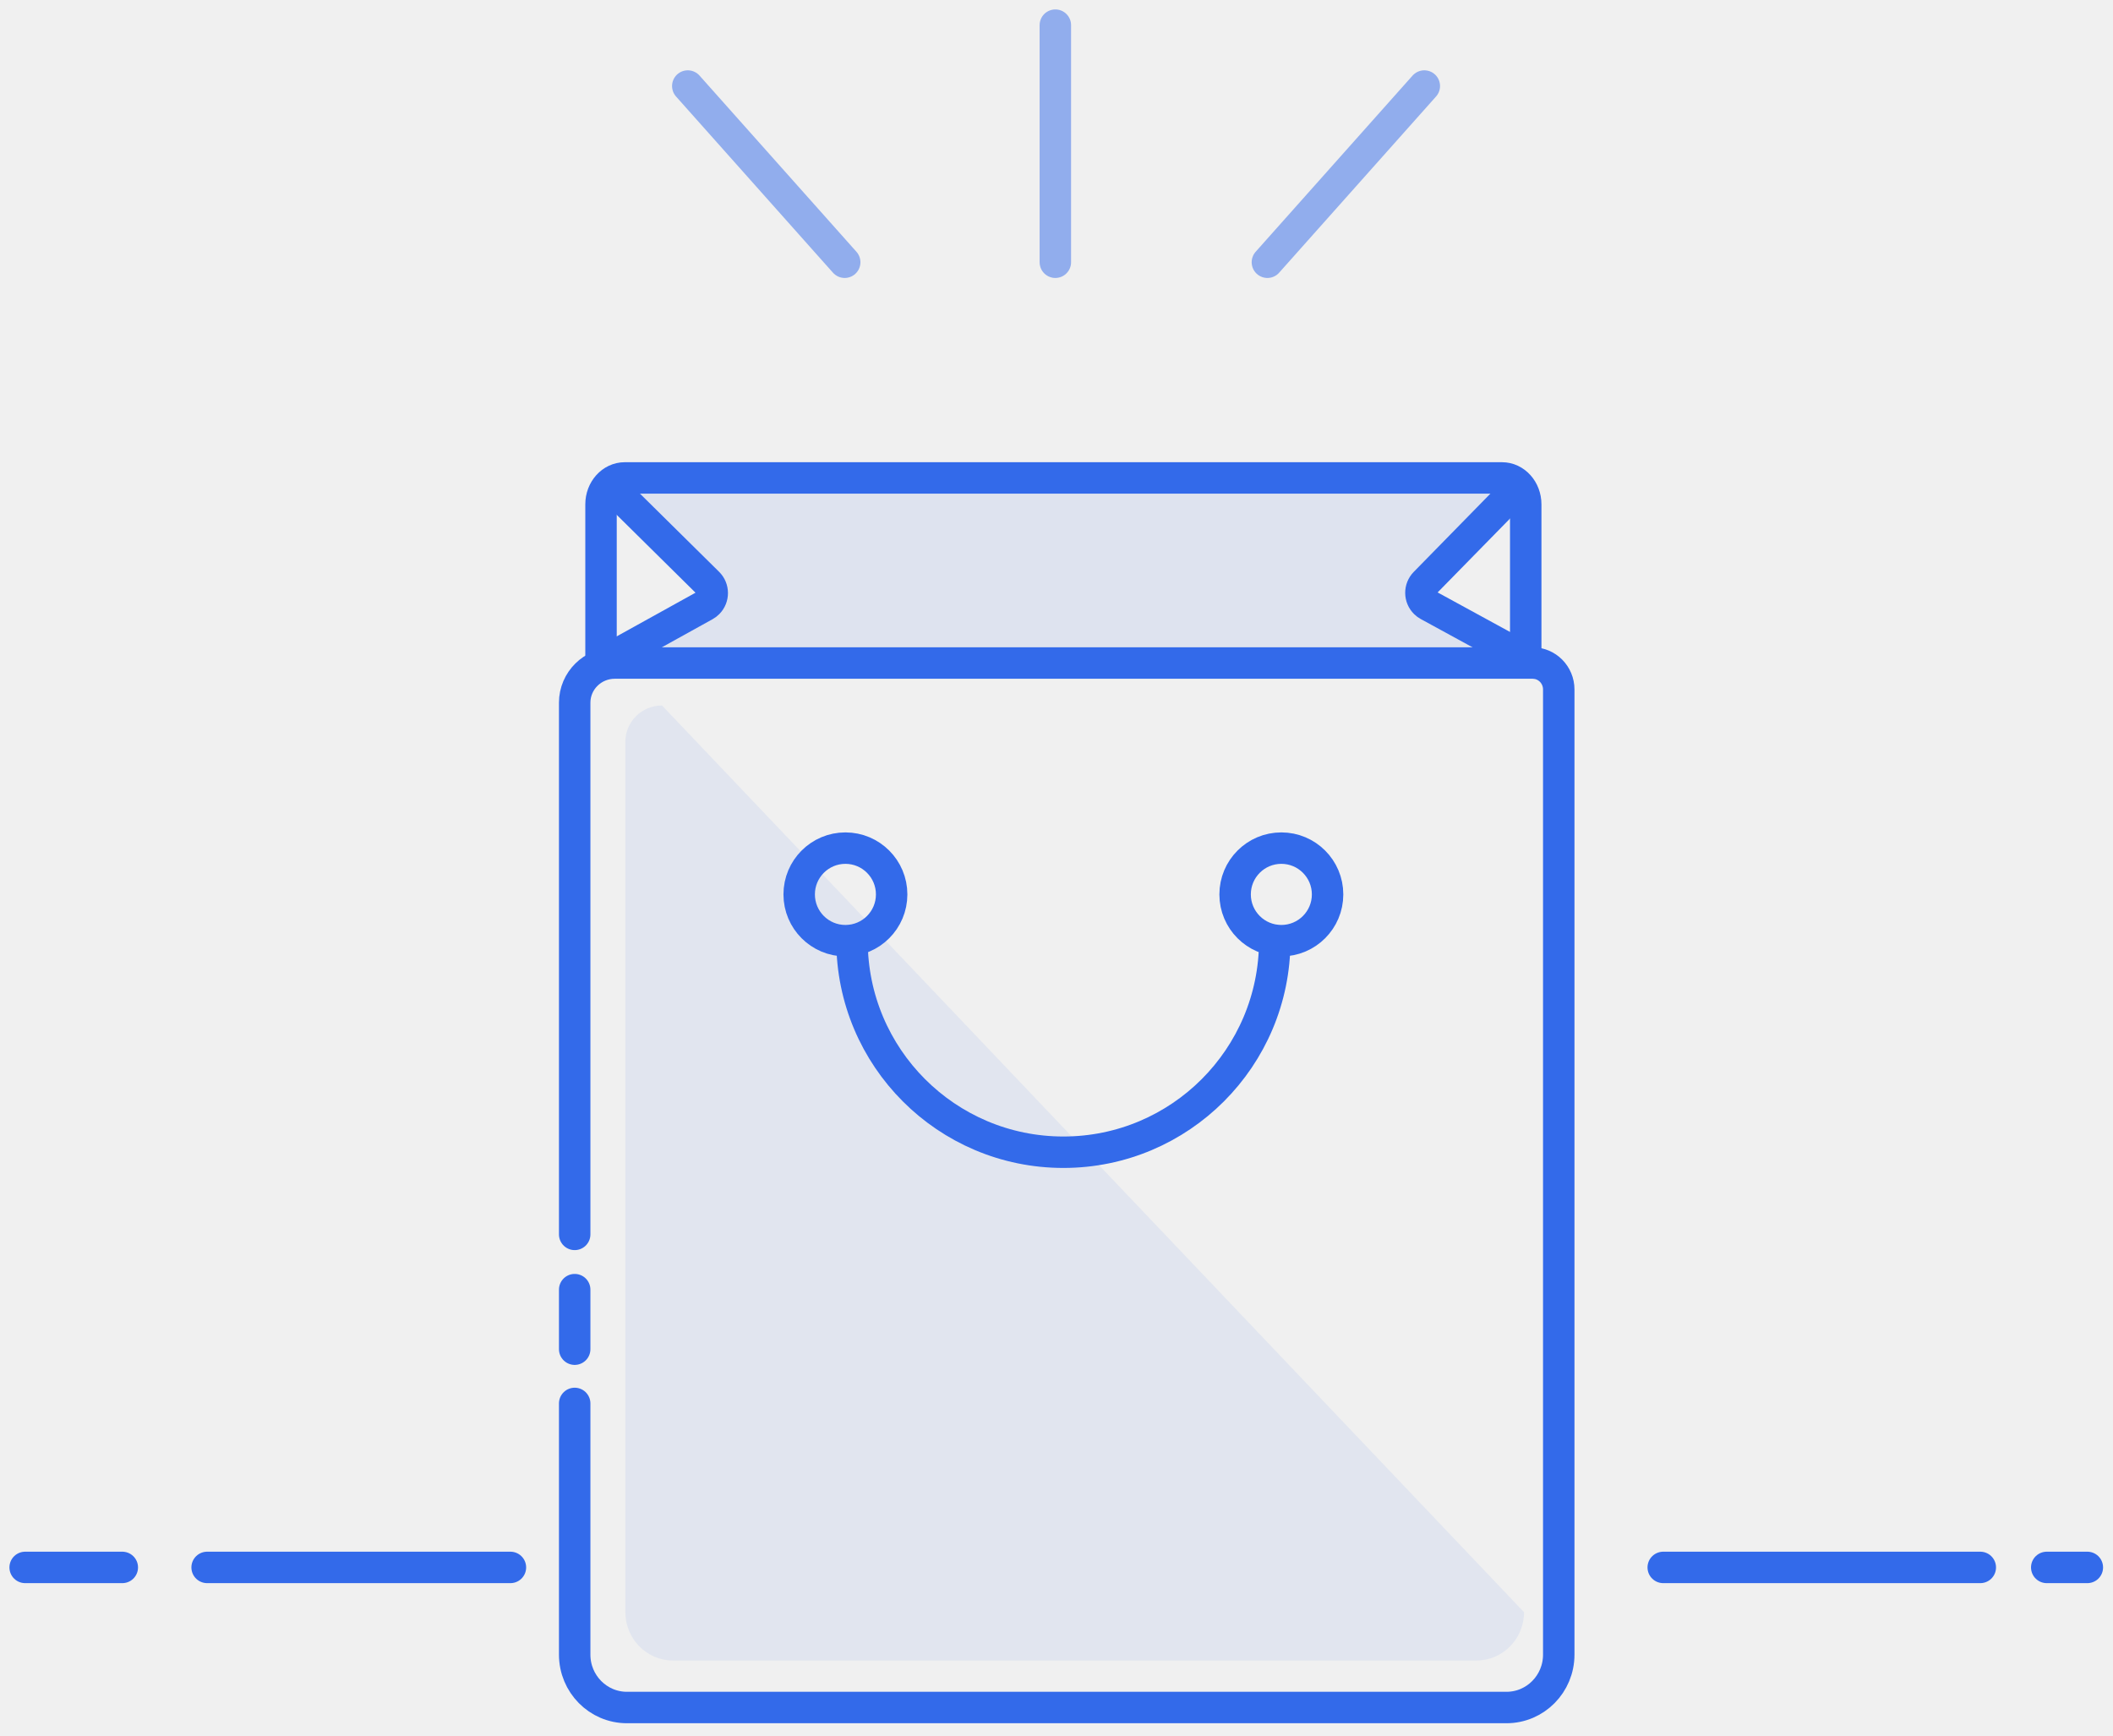
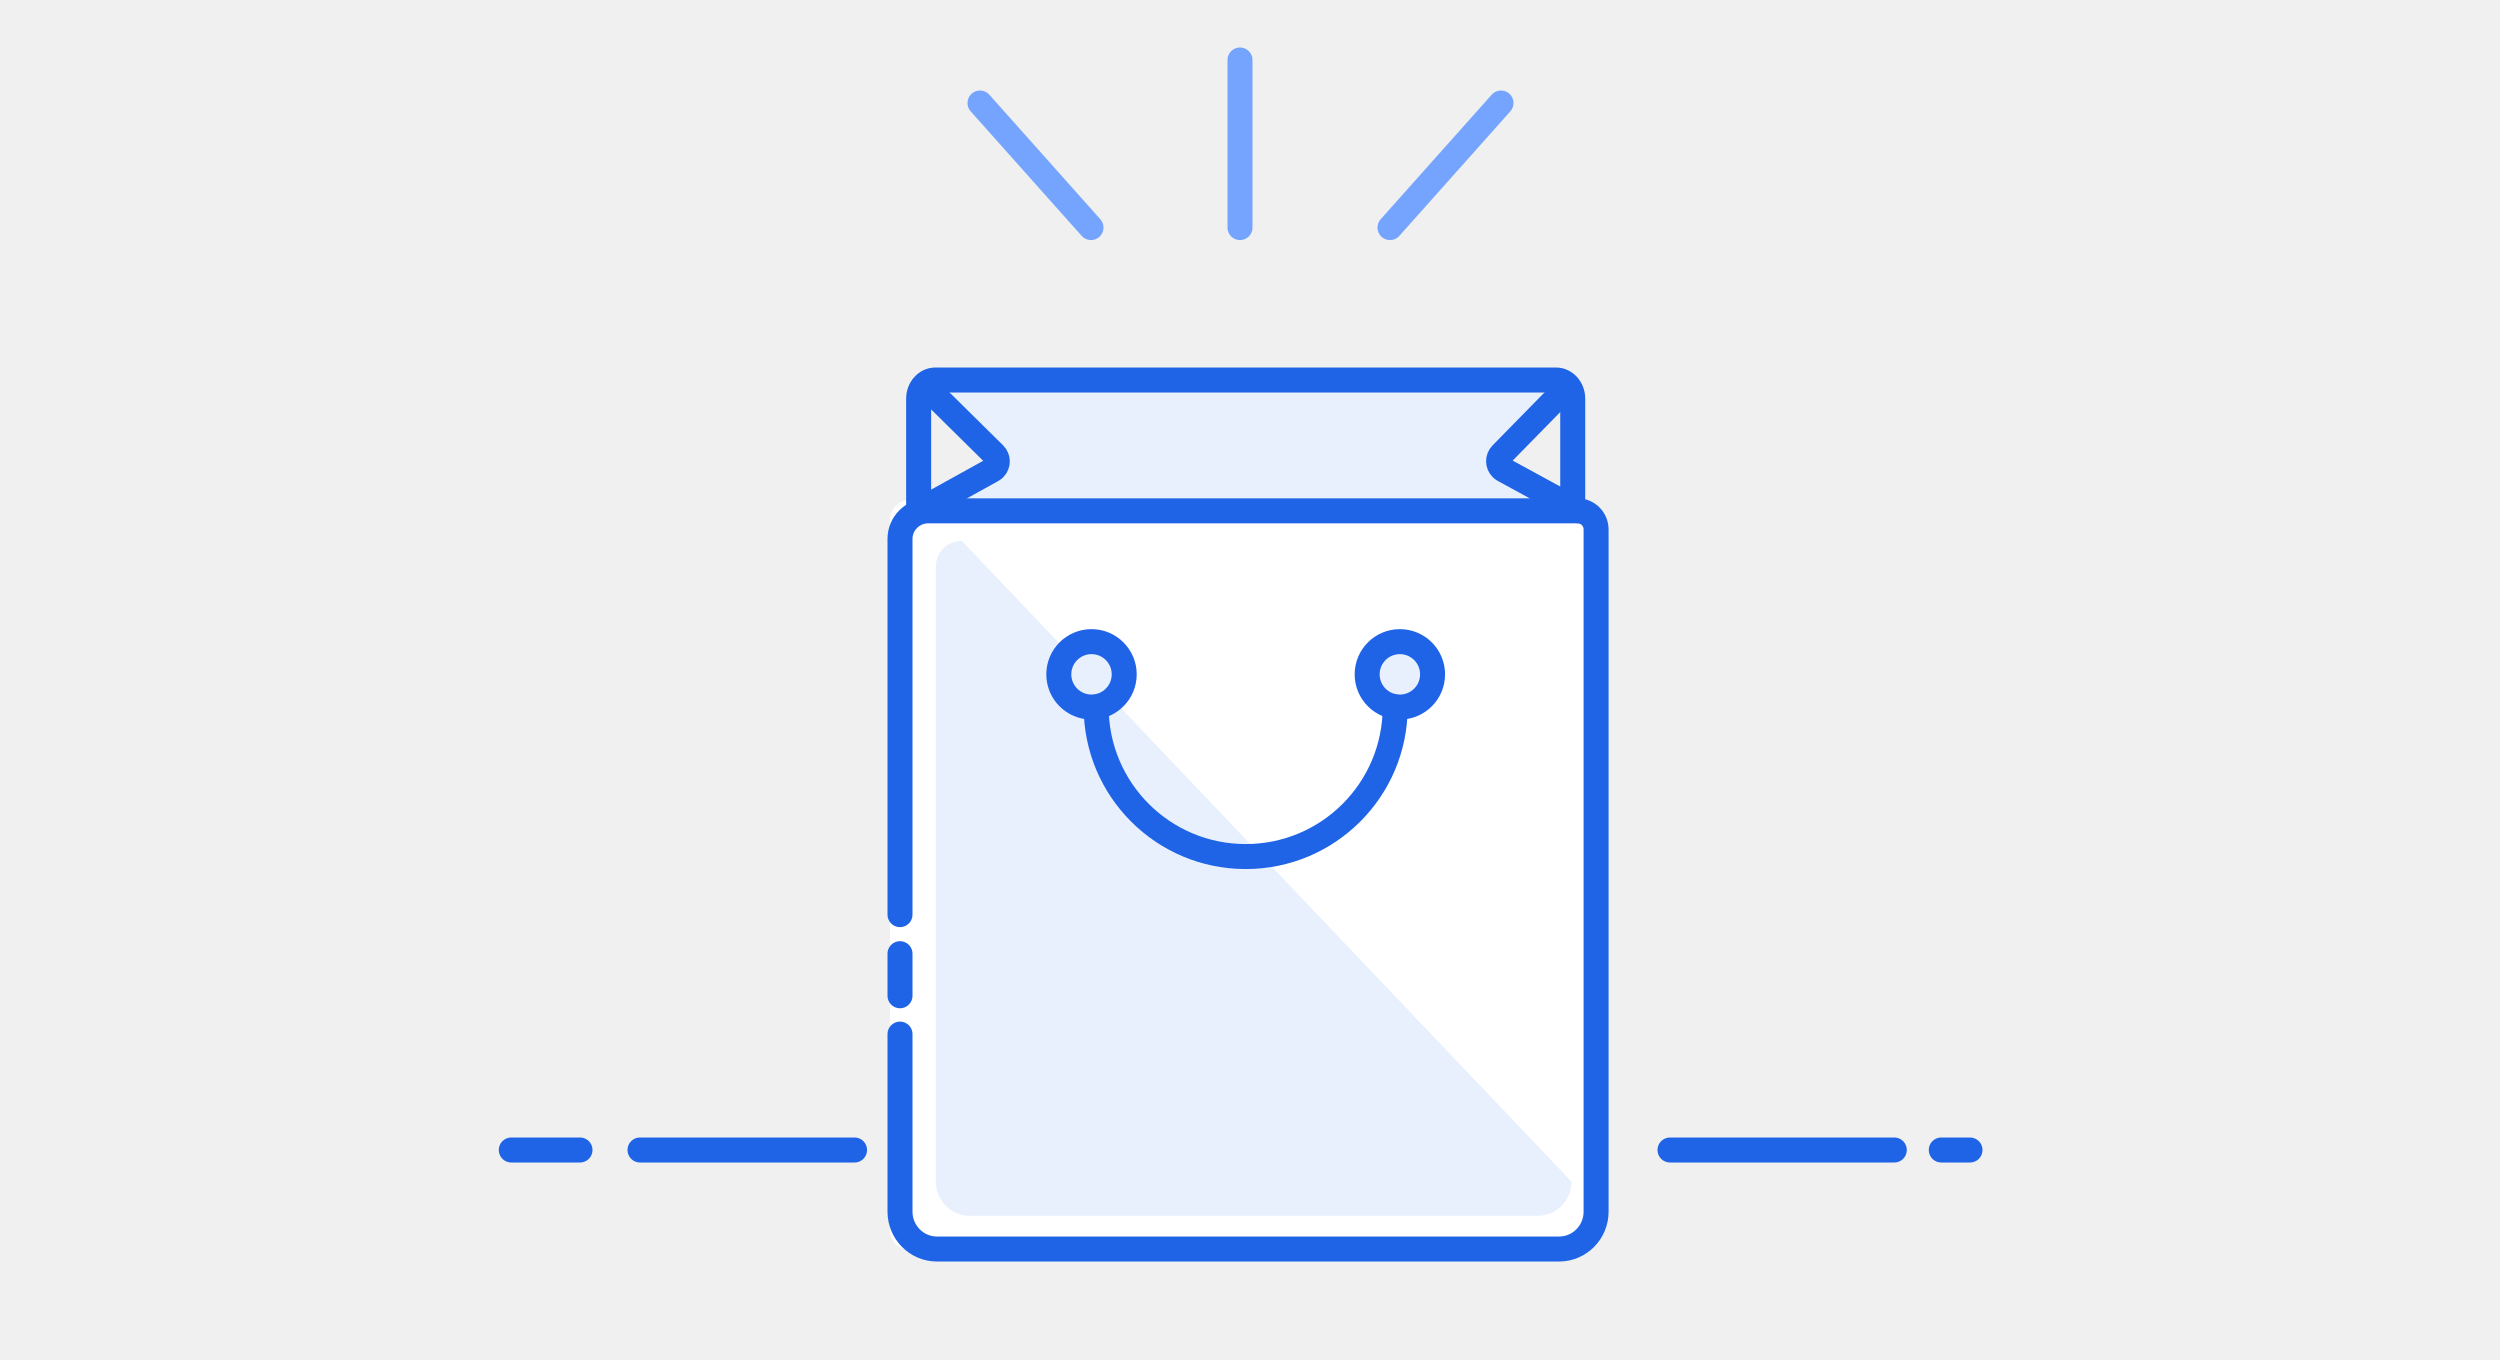
- <svg xmlns="http://www.w3.org/2000/svg" width="168" height="138" viewBox="0 0 168 138" fill="none">
-   <path d="M132.24 124.625H157.449M16.468 124.625H40.583H16.468ZM2 124.625H9.724H2ZM162.732 124.625H165.96H162.732Z" stroke="#336AEA" stroke-width="2.5" stroke-linecap="round" stroke-linejoin="round" />
-   <path d="M54.684 6.841L67.16 20.85M113.244 6.841L100.768 20.85L113.244 6.841ZM83.908 2V20.85V2Z" stroke="#336AEA" stroke-opacity="0.5" stroke-width="2.5" stroke-linecap="round" stroke-linejoin="round" />
-   <path fill-rule="evenodd" clip-rule="evenodd" d="M49.101 38H119.47L113.169 47.461L121.571 53.768H47L56.453 47.461L49.101 38Z" fill="#336AEA" fill-opacity="0.09" />
-   <path fill-rule="evenodd" clip-rule="evenodd" d="M49.722 97.632V58.976C49.722 57.383 51.026 56.092 52.635 56.092L121.173 128.185C121.173 130.308 119.474 132.03 117.379 132.03H53.516C51.42 132.03 49.722 130.308 49.722 128.185V113.819V109.921V97.632ZM49.722 105.978V101.648Z" fill="#336AEA" fill-opacity="0.08" />
-   <path d="M45.692 98.146V55.871C45.692 54.129 47.12 52.717 48.882 52.717H121.856C123.003 52.717 123.933 53.658 123.933 54.82V131.559C123.933 133.882 122.073 135.764 119.779 135.764H49.846C47.552 135.764 45.692 133.882 45.692 131.559V115.848V111.586M45.692 107.273V102.539" stroke="#336AEA" stroke-width="2.5" stroke-linecap="round" />
-   <path d="M47.786 52.717V40.102C47.786 38.941 48.63 38 49.672 38L119.422 38C120.463 38 121.307 38.941 121.307 40.102V52.717" stroke="#336AEA" stroke-width="2.5" />
-   <path d="M67.217 74.793C69.247 74.793 70.893 73.146 70.893 71.114C70.893 69.082 69.247 67.434 67.217 67.434C65.187 67.434 63.541 69.082 63.541 71.114C63.541 73.146 65.187 74.793 67.217 74.793Z" stroke="#336AEA" stroke-width="2.5" stroke-linecap="round" />
-   <path d="M101.877 74.793C103.907 74.793 105.553 73.146 105.553 71.114C105.553 69.082 103.907 67.434 101.877 67.434C99.846 67.434 98.201 69.082 98.201 71.114C98.201 73.146 99.846 74.793 101.877 74.793Z" stroke="#336AEA" stroke-width="2.5" stroke-linecap="round" />
-   <path d="M101.351 74.793C101.351 84.082 93.828 91.613 84.547 91.613C75.266 91.613 67.742 84.082 67.742 74.793" stroke="#336AEA" stroke-width="2.5" stroke-linecap="round" />
-   <path d="M48.901 39.048L56.295 46.353C56.737 46.79 56.741 47.502 56.305 47.944C56.23 48.021 56.144 48.086 56.05 48.138L47.786 52.717" stroke="#336AEA" stroke-width="2.5" stroke-linecap="round" />
-   <path d="M120.371 39.124L113.295 46.347C112.861 46.791 112.868 47.503 113.311 47.938C113.385 48.011 113.469 48.073 113.56 48.122L121.975 52.717" stroke="#336AEA" stroke-width="2.5" stroke-linecap="round" />
+ <svg xmlns="http://www.w3.org/2000/svg" width="250" height="136" viewBox="0 0 250 136" fill="none">
+   <g clip-path="url(#clip0_1437_430)">
+     <mask id="mask0_1437_430" style="mask-type:luminance" maskUnits="userSpaceOnUse" x="0" y="0" width="250" height="136">
+       <path d="M250 0H0V136H250V0Z" fill="white" />
+     </mask>
+     <g mask="url(#mask0_1437_430)">
+       <path d="M167 115H189.428M64 115H85.454M51.128 115H58M194.128 115H197" stroke="#1F64E7" stroke-width="2.5" stroke-linecap="round" stroke-linejoin="round" />
+       <path d="M98 10.303L109.1 22.756M150.1 10.303L139 22.756M124 6V22.756" stroke="#75A4FE" stroke-width="2.5" stroke-linecap="round" stroke-linejoin="round" />
+       <path fill-rule="evenodd" clip-rule="evenodd" d="M92.798 38H155.404L149.798 46.41L157.273 52.016H90.929L99.338 46.41L92.798 38Z" fill="#E8F0FE" />
+       <path d="M158 50H91C89.895 50 89 50.895 89 52V123C89 124.105 89.895 125 91 125H158C159.105 125 160 124.105 160 123V52C160 50.895 159.105 50 158 50Z" fill="white" />
+       <path fill-rule="evenodd" clip-rule="evenodd" d="M93.585 91.006V56.645C93.585 55.23 94.745 54.082 96.177 54.082L157.153 118.164C157.153 120.052 155.642 121.582 153.778 121.582H96.96C95.096 121.582 93.585 120.052 93.585 118.164V105.395V101.93V91.006Z" fill="#E8F0FE" />
+       <path d="M90 91.463V53.885C90 52.337 91.27 51.082 92.838 51.082H157.761C158.782 51.082 159.609 51.919 159.609 52.951V121.164C159.609 123.228 157.954 124.902 155.913 124.902H93.696C91.655 124.902 90 123.228 90 121.164V107.199V103.41M90 99.576V95.368" stroke="#1F64E7" stroke-width="2.5" stroke-linecap="round" />
+       <path d="M91.864 51.082V39.869C91.864 38.837 92.615 38 93.541 38H155.596C156.523 38 157.273 38.837 157.273 39.869V51.082" stroke="#1F64E7" stroke-width="2.5" />
+       <path d="M109.15 70.705C110.957 70.705 112.421 69.241 112.421 67.435C112.421 65.628 110.957 64.164 109.15 64.164C107.344 64.164 105.88 65.628 105.88 67.435C105.88 69.241 107.344 70.705 109.15 70.705Z" fill="#E8F0FE" stroke="#1F64E7" stroke-width="2.5" stroke-linecap="round" />
+       <path d="M139.986 70.705C141.793 70.705 143.257 69.241 143.257 67.435C143.257 65.628 141.793 64.164 139.986 64.164C138.18 64.164 136.716 65.628 136.716 67.435C136.716 69.241 138.18 70.705 139.986 70.705Z" fill="#E8F0FE" stroke="#1F64E7" stroke-width="2.5" stroke-linecap="round" />
+       <path d="M139.519 70.705C139.519 78.962 132.825 85.655 124.568 85.655C116.311 85.655 109.617 78.962 109.617 70.705" stroke="#1F64E7" stroke-width="2.5" stroke-linecap="round" />
+       <path d="M92.855 38.932L99.433 45.425C99.826 45.813 99.83 46.446 99.442 46.84C99.375 46.907 99.299 46.966 99.215 47.012L91.863 51.082" stroke="#1F64E7" stroke-width="2.5" stroke-linecap="round" />
+       <path d="M156.44 38.999L150.145 45.419C149.758 45.814 149.764 46.447 150.159 46.834C150.225 46.898 150.299 46.953 150.38 46.998L157.867 51.082" stroke="#1F64E7" stroke-width="2.5" stroke-linecap="round" />
+     </g>
+   </g>
+   <defs>
+     <clipPath id="clip0_1437_430">
+       <rect width="250" height="136" fill="white" />
+     </clipPath>
+   </defs>
</svg>
